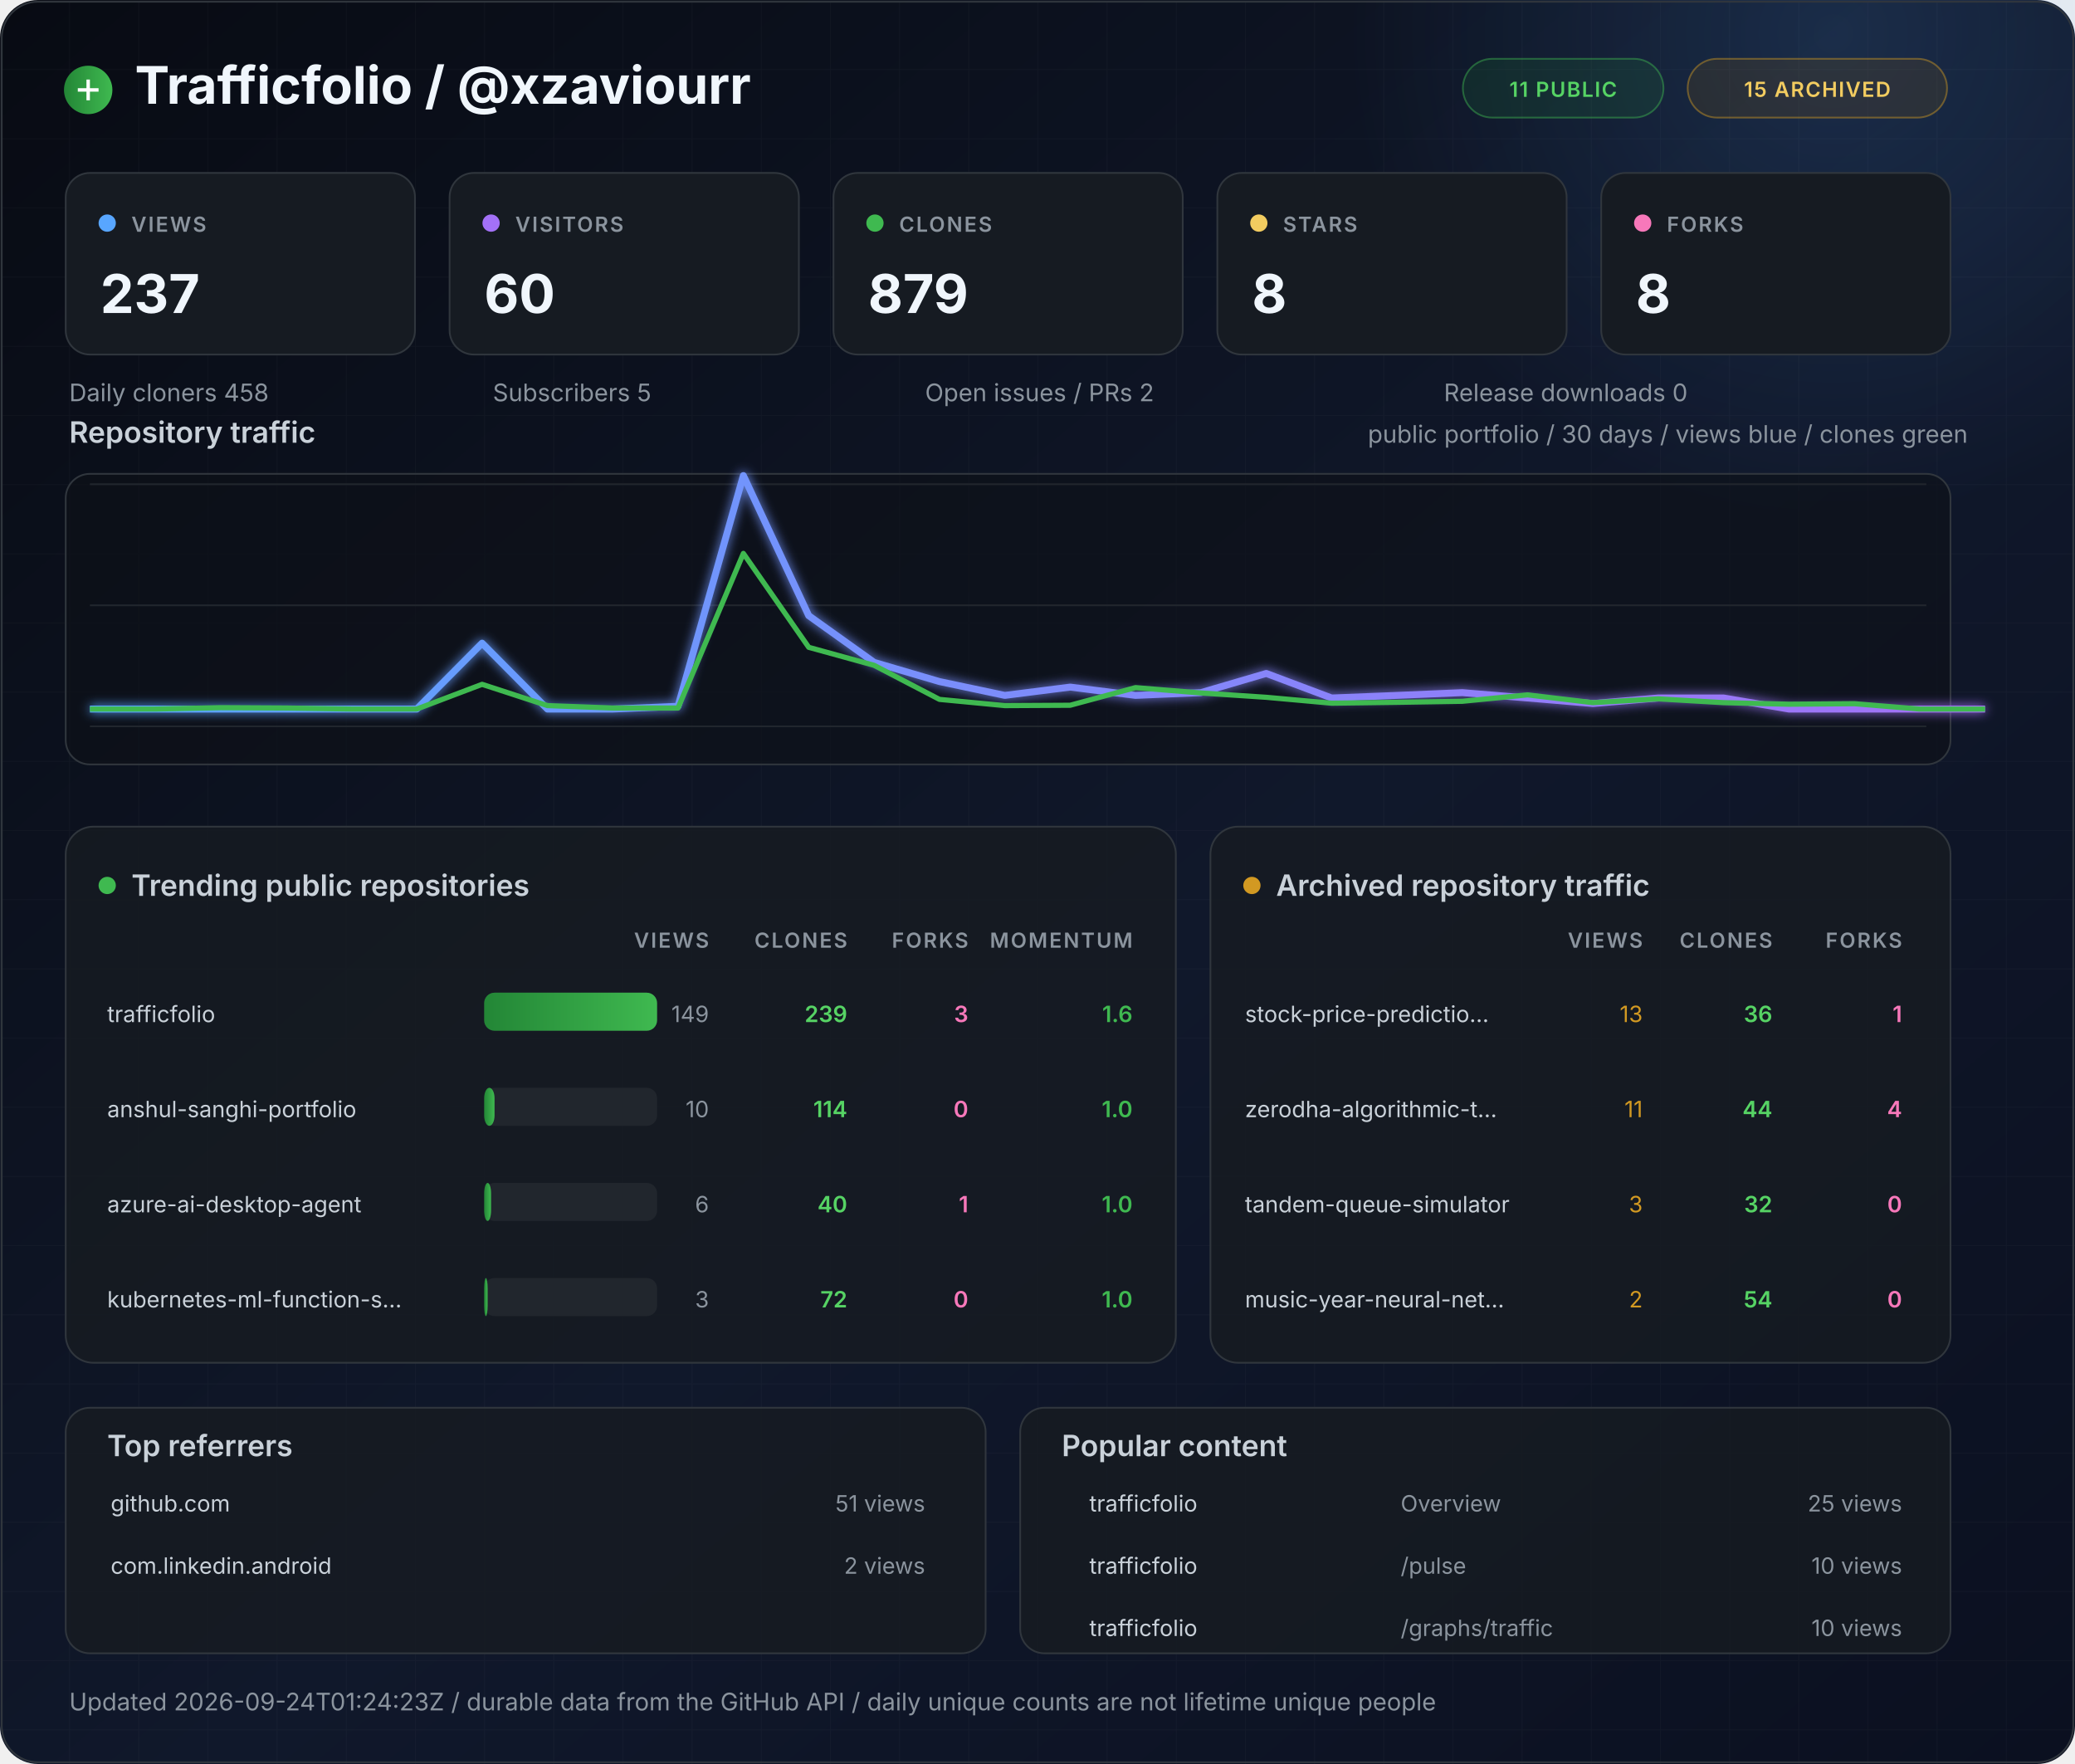
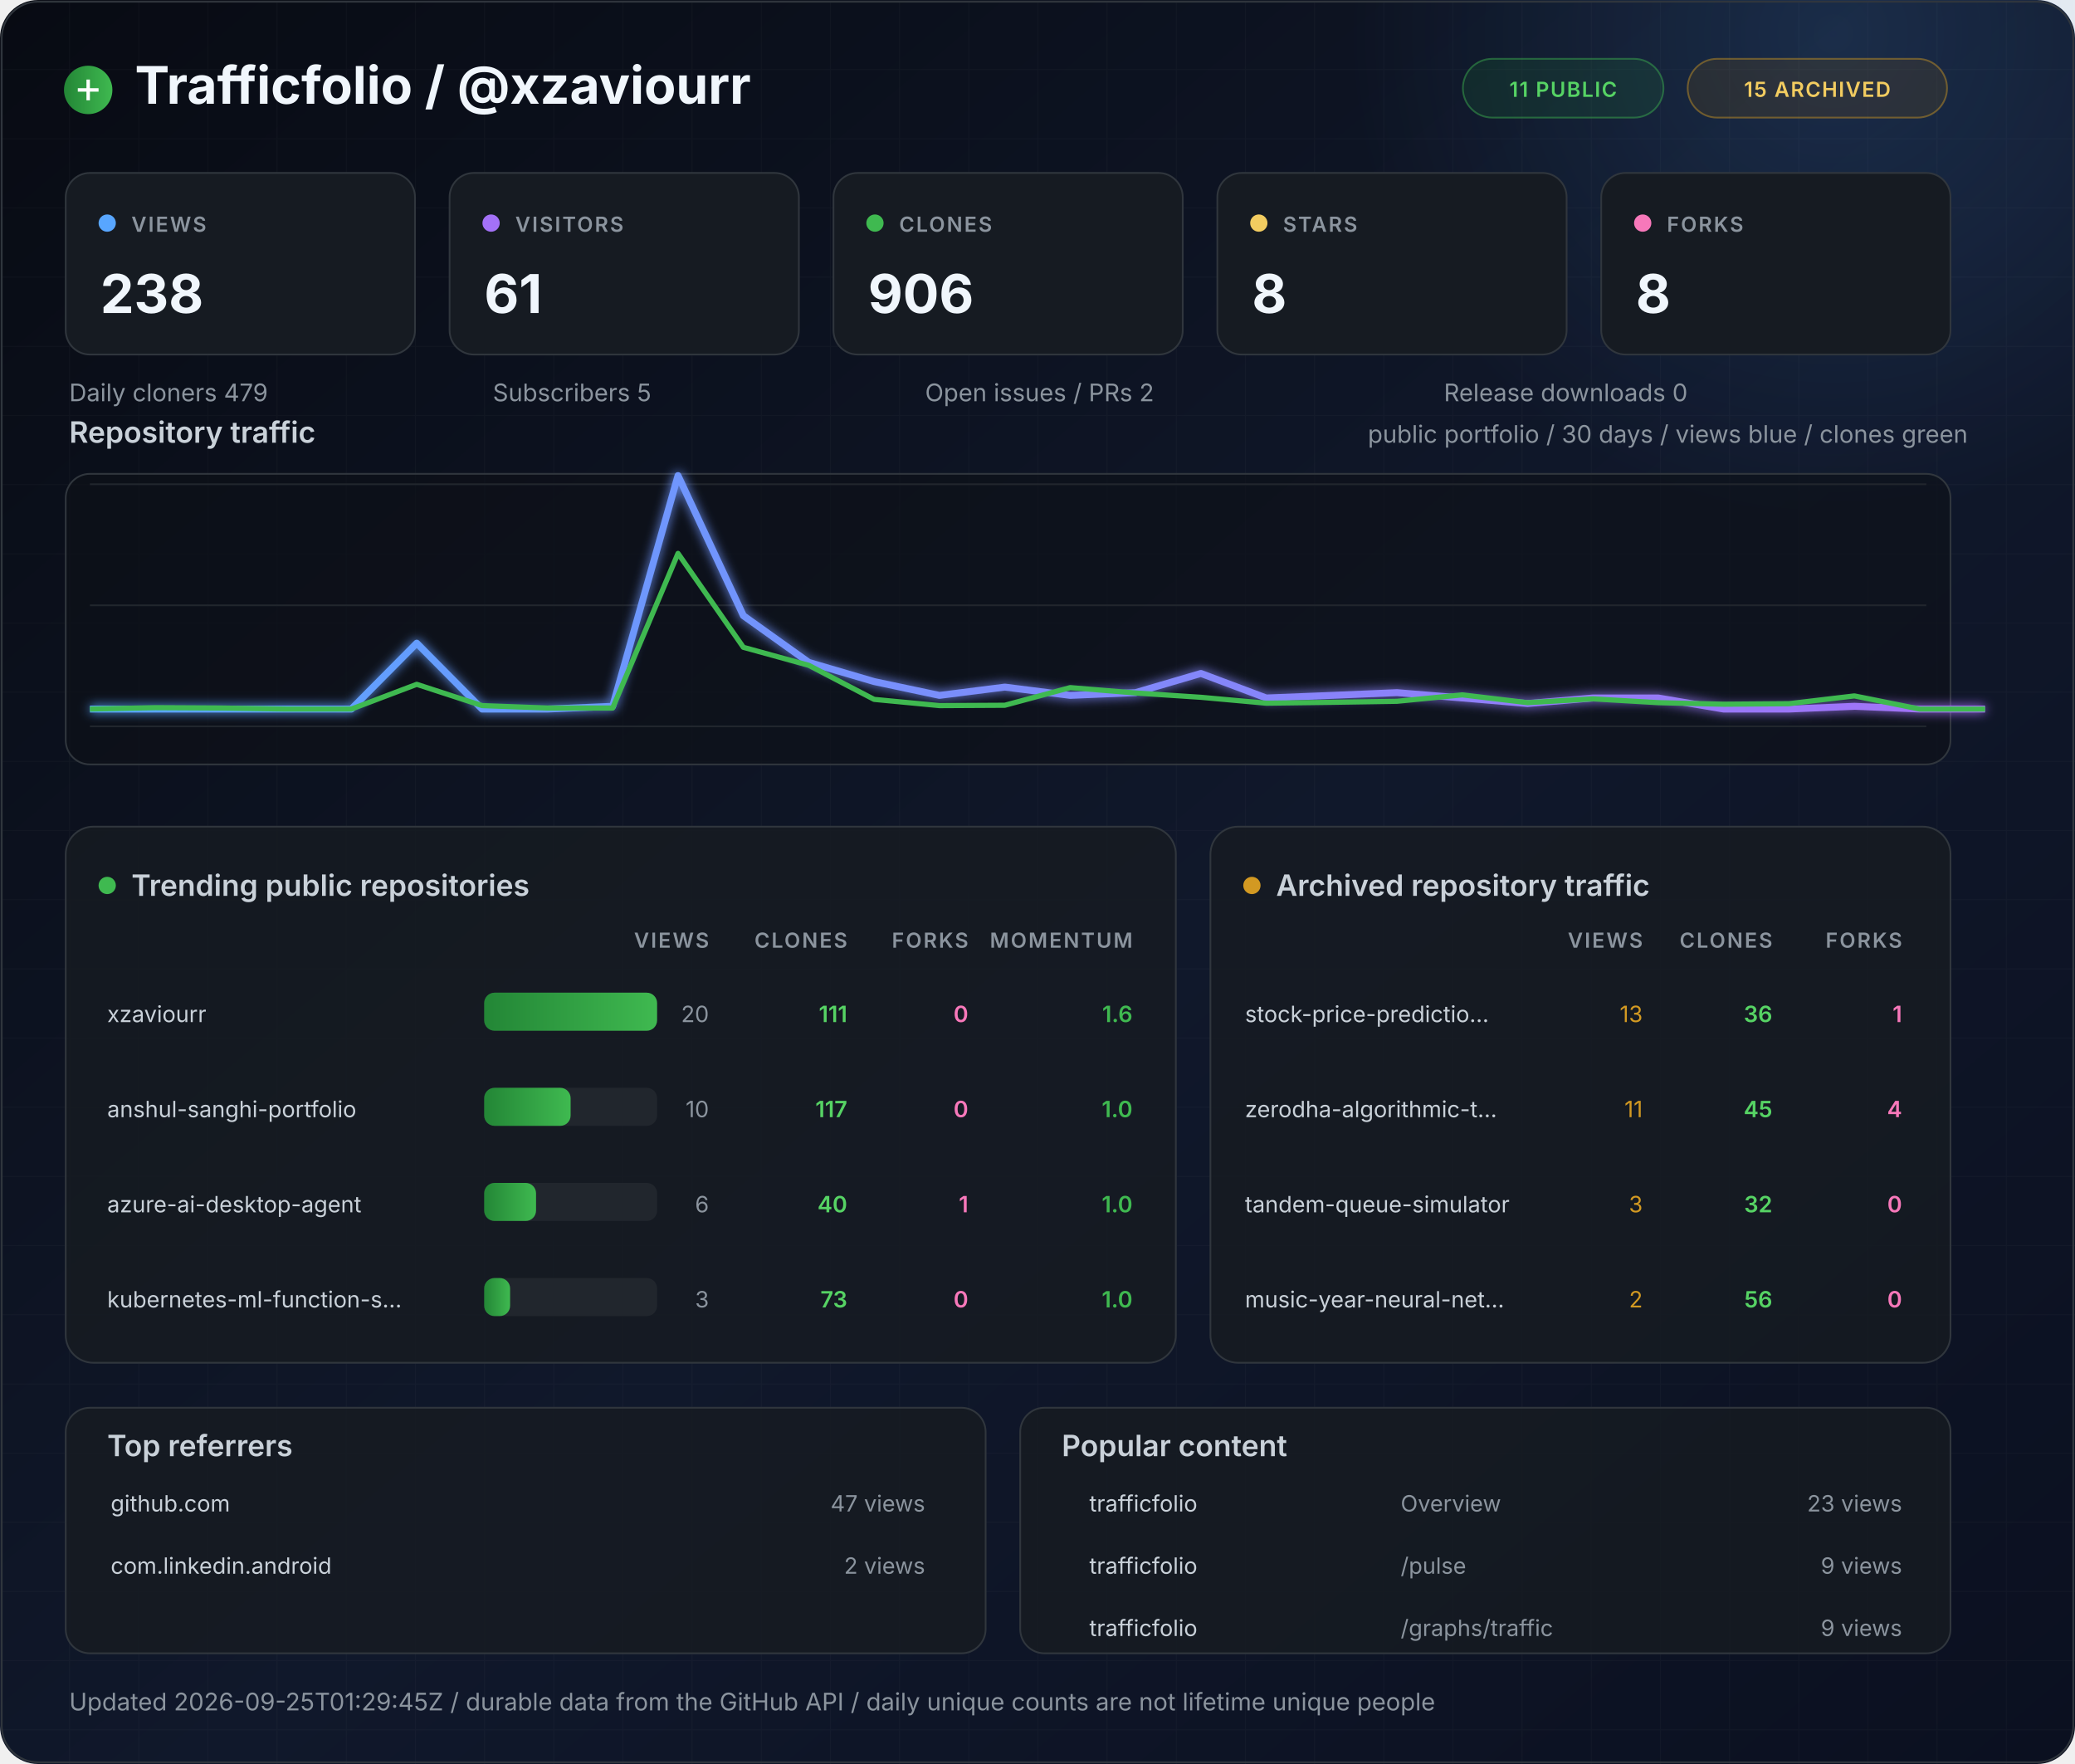
<svg xmlns="http://www.w3.org/2000/svg" width="1200" height="1020" viewBox="0 0 1200 1020" role="img" aria-label="Trafficfolio GitHub analytics dashboard for xzaviourr">
  <defs>
    <linearGradient id="bg" x1="0" y1="0" x2="1" y2="1">
      <stop stop-color="#080b13" />
      <stop offset=".55" stop-color="#10182b" />
      <stop offset="1" stop-color="#0b1020" />
    </linearGradient>
    <linearGradient id="line" x1="0" y1="0" x2="1" y2="0">
      <stop stop-color="#58a6ff" />
      <stop offset="1" stop-color="#a371f7" />
    </linearGradient>
    <linearGradient id="bar" x1="0" y1="0" x2="1" y2="0">
      <stop stop-color="#238636" />
      <stop offset="1" stop-color="#3fb950" />
    </linearGradient>
    <linearGradient id="archiveBar" x1="0" y1="0" x2="1" y2="0">
      <stop stop-color="#9e6a03" />
      <stop offset="1" stop-color="#f2cc60" />
    </linearGradient>
    <radialGradient id="ambient">
      <stop stop-color="#58a6ff" stop-opacity=".16" />
      <stop offset="1" stop-color="#58a6ff" stop-opacity="0" />
    </radialGradient>
    <pattern id="grid" width="40" height="40" patternUnits="userSpaceOnUse">
      <path d="M40 0H0V40" fill="none" stroke="#ffffff" stroke-opacity=".025" />
    </pattern>
    <filter id="glow">
      <feGaussianBlur stdDeviation="3" result="b" />
      <feMerge>
        <feMergeNode in="b" />
        <feMergeNode in="SourceGraphic" />
      </feMerge>
    </filter>
    <style>
    .title{font:750 30px -apple-system,BlinkMacSystemFont,"Segoe UI",sans-serif;fill:#f0f6fc}
    .subtitle{font:14px -apple-system,BlinkMacSystemFont,"Segoe UI",sans-serif;fill:#8b949e}
    .label{font:600 12px -apple-system,BlinkMacSystemFont,"Segoe UI",sans-serif;fill:#8b949e;letter-spacing:1px}
    .metric{font:700 31px -apple-system,BlinkMacSystemFont,"Segoe UI",sans-serif;fill:#f0f6fc}
    .section{font:600 17px -apple-system,BlinkMacSystemFont,"Segoe UI",sans-serif;fill:#c9d1d9}
    .repo,.value,.trend,.archive,.clone,.fork{font:13px -apple-system,BlinkMacSystemFont,"Segoe UI",sans-serif;fill:#c9d1d9}
    .value{fill:#8b949e} .trend{fill:#3fb950;font-weight:600} .archive{fill:#d29922}
    .clone{fill:#56d364;font-weight:600} .fork{fill:#f778ba;font-weight:600}
    .pill{font:600 12px -apple-system,BlinkMacSystemFont,"Segoe UI",sans-serif;letter-spacing:.7px}
  </style>
  </defs>
  <rect width="1200" height="1020" rx="22" fill="url(#bg)" />
  <rect width="1200" height="1020" rx="22" fill="url(#grid)" />
  <circle cx="1060" cy="20" r="280" fill="url(#ambient)" />
  <rect x="1" y="1" width="1198" height="1018" rx="21" fill="none" stroke="#30363d" />
  <circle cx="51" cy="52" r="14" fill="url(#bar)" />
  <path d="M45 52h12M51 46v12" stroke="#fff" stroke-width="2" />
  <text x="78" y="60" class="title">Trafficfolio / @xzaviourr</text>
  <rect x="846" y="34" width="116" height="34" rx="17" fill="#238636" fill-opacity=".16" stroke="#3fb950" stroke-opacity=".45" />
  <text x="904" y="56" text-anchor="middle" class="pill" fill="#56d364">11 PUBLIC</text>
  <rect x="976" y="34" width="150" height="34" rx="17" fill="#9e6a03" fill-opacity=".14" stroke="#d29922" stroke-opacity=".45" />
  <text x="1051" y="56" text-anchor="middle" class="pill" fill="#f2cc60">15 ARCHIVED</text>
  <rect x="38" y="100" width="202" height="105" rx="14" fill="#161b22" stroke="#30363d" />
  <circle cx="62" cy="129" r="5" fill="#58a6ff" />
  <text x="76" y="134" class="label">VIEWS</text>
-   <text x="58" y="181" class="metric">237</text>
+   <text x="58" y="181" class="metric">238</text>
  <rect x="260" y="100" width="202" height="105" rx="14" fill="#161b22" stroke="#30363d" />
  <circle cx="284" cy="129" r="5" fill="#a371f7" />
  <text x="298" y="134" class="label">VISITORS</text>
-   <text x="280" y="181" class="metric">60</text>
+   <text x="280" y="181" class="metric">61</text>
  <rect x="482" y="100" width="202" height="105" rx="14" fill="#161b22" stroke="#30363d" />
  <circle cx="506" cy="129" r="5" fill="#3fb950" />
  <text x="520" y="134" class="label">CLONES</text>
-   <text x="502" y="181" class="metric">879</text>
+   <text x="502" y="181" class="metric">906</text>
  <rect x="704" y="100" width="202" height="105" rx="14" fill="#161b22" stroke="#30363d" />
  <circle cx="728" cy="129" r="5" fill="#f2cc60" />
  <text x="742" y="134" class="label">STARS</text>
  <text x="724" y="181" class="metric">8</text>
  <rect x="926" y="100" width="202" height="105" rx="14" fill="#161b22" stroke="#30363d" />
  <circle cx="950" cy="129" r="5" fill="#f778ba" />
  <text x="964" y="134" class="label">FORKS</text>
  <text x="946" y="181" class="metric">8</text>
-   <text x="40" y="232" class="subtitle">Daily cloners 458</text>
+   <text x="40" y="232" class="subtitle">Daily cloners 479</text>
  <text x="285" y="232" class="subtitle">Subscribers 5</text>
  <text x="535" y="232" class="subtitle">Open issues / PRs 2</text>
  <text x="835" y="232" class="subtitle">Release downloads 0</text>
  <text x="40" y="256" class="section">Repository traffic</text>
  <text x="1138" y="256" text-anchor="end" class="subtitle">public portfolio / 30 days / views blue / clones green</text>
  <rect x="38" y="274" width="1090" height="168" rx="14" fill="#0d1117" fill-opacity=".62" stroke="#30363d" />
  <line x1="52" y1="420" x2="1114" y2="420" stroke="#21262d" />
  <line x1="52" y1="350" x2="1114" y2="350" stroke="#21262d" />
  <line x1="52" y1="280" x2="1114" y2="280" stroke="#21262d" />
-   <polyline points="52.0,410.0 89.8,410.0 127.6,410.0 165.4,410.0 203.2,410.0 241.0,410.0 278.8,371.9 316.6,410.0 354.3,410.0 392.1,408.4 429.9,275.0 467.7,356.0 505.5,383.0 543.3,394.1 581.1,402.1 618.9,397.3 656.7,402.1 694.5,400.5 732.3,389.4 770.1,403.6 807.9,402.1 845.7,400.5 883.4,403.6 921.2,406.8 959.0,403.6 996.8,403.6 1034.6,410.0 1072.4,410.0 1110.2,410.0 1148.0,410.0" fill="none" stroke="url(#line)" stroke-width="4" stroke-linejoin="round" filter="url(#glow)" />
-   <polyline points="52.0,410.0 89.8,410.0 127.6,409.2 165.4,409.4 203.2,410.0 241.0,410.0 278.8,395.7 316.6,408.0 354.3,409.4 392.1,409.4 429.9,320.0 467.7,374.3 505.5,384.7 543.3,404.4 581.1,408.0 618.9,407.8 656.7,397.6 694.5,400.7 732.3,403.2 770.1,406.6 807.9,406.1 845.7,405.5 883.4,401.8 921.2,406.3 959.0,404.1 996.8,406.3 1034.6,407.2 1072.4,406.9 1110.2,410.0 1148.0,410.0" fill="none" stroke="#3fb950" stroke-width="3" stroke-linejoin="round" />
+   <polyline points="52.0,410.0 89.8,410.0 127.6,410.0 165.4,410.0 203.2,410.0 241.0,371.9 278.8,410.0 316.6,410.0 354.3,408.4 392.1,275.0 429.9,356.0 467.7,383.0 505.5,394.1 543.3,402.1 581.1,397.3 618.9,402.1 656.7,400.5 694.5,389.4 732.3,403.6 770.1,402.1 807.9,400.5 845.7,403.6 883.4,406.8 921.2,403.6 959.0,403.6 996.8,410.0 1034.6,410.0 1072.4,408.4 1110.2,410.0 1148.0,410.0" fill="none" stroke="url(#line)" stroke-width="4" stroke-linejoin="round" filter="url(#glow)" />
+   <polyline points="52.0,410.0 89.8,409.2 127.6,409.4 165.4,410.0 203.2,410.0 241.0,395.7 278.8,408.0 316.6,409.4 354.3,409.4 392.1,320.0 429.9,374.3 467.7,384.7 505.5,404.4 543.3,408.0 581.1,407.8 618.9,397.6 656.7,400.7 694.5,403.2 732.3,406.6 770.1,406.1 807.9,405.5 845.7,401.8 883.4,406.3 921.2,404.1 959.0,406.3 996.8,407.2 1034.6,406.9 1072.4,402.4 1110.2,410.0 1148.0,410.0" fill="none" stroke="#3fb950" stroke-width="3" stroke-linejoin="round" />
  <rect x="38" y="478" width="642" height="310" rx="16" fill="#161b22" fill-opacity=".82" stroke="#30363d" />
  <circle cx="62" cy="512" r="5" fill="#3fb950" />
  <text x="76" y="518" class="section">Trending public repositories</text>
  <text x="410" y="548" text-anchor="end" class="label">VIEWS</text>
  <text x="490" y="548" text-anchor="end" class="label">CLONES</text>
  <text x="560" y="548" text-anchor="end" class="label">FORKS</text>
  <text x="655" y="548" text-anchor="end" class="label">MOMENTUM</text>
-   <text x="62" y="591" class="repo">trafficfolio</text>
+   <text x="62" y="591" class="repo">xzaviourr</text>
  <rect x="280" y="574" width="100" height="22" rx="6" fill="#21262d" />
  <rect x="280" y="574" width="100" height="22" rx="6" fill="url(#bar)" />
-   <text x="410" y="591" text-anchor="end" class="value">149</text>
-   <text x="490" y="591" text-anchor="end" class="clone">239</text>
-   <text x="560" y="591" text-anchor="end" class="fork">3</text>
+   <text x="410" y="591" text-anchor="end" class="value">20</text>
+   <text x="490" y="591" text-anchor="end" class="clone">111</text>
+   <text x="560" y="591" text-anchor="end" class="fork">0</text>
  <text x="655" y="591" text-anchor="end" class="trend">1.6</text>
  <text x="62" y="646" class="repo">anshul-sanghi-portfolio</text>
  <rect x="280" y="629" width="100" height="22" rx="6" fill="#21262d" />
-   <rect x="280" y="629" width="6" height="22" rx="6" fill="url(#bar)" />
+   <rect x="280" y="629" width="50" height="22" rx="6" fill="url(#bar)" />
  <text x="410" y="646" text-anchor="end" class="value">10</text>
-   <text x="490" y="646" text-anchor="end" class="clone">114</text>
+   <text x="490" y="646" text-anchor="end" class="clone">117</text>
  <text x="560" y="646" text-anchor="end" class="fork">0</text>
  <text x="655" y="646" text-anchor="end" class="trend">1.0</text>
  <text x="62" y="701" class="repo">azure-ai-desktop-agent</text>
  <rect x="280" y="684" width="100" height="22" rx="6" fill="#21262d" />
-   <rect x="280" y="684" width="4" height="22" rx="6" fill="url(#bar)" />
+   <rect x="280" y="684" width="30" height="22" rx="6" fill="url(#bar)" />
  <text x="410" y="701" text-anchor="end" class="value">6</text>
  <text x="490" y="701" text-anchor="end" class="clone">40</text>
  <text x="560" y="701" text-anchor="end" class="fork">1</text>
  <text x="655" y="701" text-anchor="end" class="trend">1.0</text>
  <text x="62" y="756" class="repo">kubernetes-ml-function-s...</text>
  <rect x="280" y="739" width="100" height="22" rx="6" fill="#21262d" />
-   <rect x="280" y="739" width="2" height="22" rx="6" fill="url(#bar)" />
+   <rect x="280" y="739" width="15" height="22" rx="6" fill="url(#bar)" />
  <text x="410" y="756" text-anchor="end" class="value">3</text>
-   <text x="490" y="756" text-anchor="end" class="clone">72</text>
+   <text x="490" y="756" text-anchor="end" class="clone">73</text>
  <text x="560" y="756" text-anchor="end" class="fork">0</text>
  <text x="655" y="756" text-anchor="end" class="trend">1.0</text>
  <rect x="700" y="478" width="428" height="310" rx="16" fill="#161b22" fill-opacity=".82" stroke="#30363d" />
  <circle cx="724" cy="512" r="5" fill="#d29922" />
  <text x="738" y="518" class="section">Archived repository traffic</text>
  <text x="950" y="548" text-anchor="end" class="label">VIEWS</text>
  <text x="1025" y="548" text-anchor="end" class="label">CLONES</text>
  <text x="1100" y="548" text-anchor="end" class="label">FORKS</text>
  <text x="720" y="591" class="repo">stock-price-predictio...</text>
  <text x="950" y="591" text-anchor="end" class="archive">13</text>
  <text x="1025" y="591" text-anchor="end" class="clone">36</text>
  <text x="1100" y="591" text-anchor="end" class="fork">1</text>
  <text x="720" y="646" class="repo">zerodha-algorithmic-t...</text>
  <text x="950" y="646" text-anchor="end" class="archive">11</text>
-   <text x="1025" y="646" text-anchor="end" class="clone">44</text>
+   <text x="1025" y="646" text-anchor="end" class="clone">45</text>
  <text x="1100" y="646" text-anchor="end" class="fork">4</text>
  <text x="720" y="701" class="repo">tandem-queue-simulator</text>
  <text x="950" y="701" text-anchor="end" class="archive">3</text>
  <text x="1025" y="701" text-anchor="end" class="clone">32</text>
  <text x="1100" y="701" text-anchor="end" class="fork">0</text>
  <text x="720" y="756" class="repo">music-year-neural-net...</text>
  <text x="950" y="756" text-anchor="end" class="archive">2</text>
-   <text x="1025" y="756" text-anchor="end" class="clone">54</text>
+   <text x="1025" y="756" text-anchor="end" class="clone">56</text>
  <text x="1100" y="756" text-anchor="end" class="fork">0</text>
  <rect x="38" y="814" width="532" height="142" rx="14" fill="#161b22" fill-opacity=".82" stroke="#30363d" />
  <text x="62" y="842" class="section">Top referrers</text>
  <text x="64" y="874" class="repo">github.com</text>
-   <text x="535" y="874" text-anchor="end" class="value">51 views</text>
+   <text x="535" y="874" text-anchor="end" class="value">47 views</text>
  <text x="64" y="910" class="repo">com.linkedin.android</text>
  <text x="535" y="910" text-anchor="end" class="value">2 views</text>
  <rect x="590" y="814" width="538" height="142" rx="14" fill="#161b22" fill-opacity=".82" stroke="#30363d" />
  <text x="614" y="842" class="section">Popular content</text>
  <text x="630" y="874" class="repo">trafficfolio</text>
  <text x="810" y="874" class="value">Overview</text>
-   <text x="1100" y="874" text-anchor="end" class="value">25 views</text>
+   <text x="1100" y="874" text-anchor="end" class="value">23 views</text>
  <text x="630" y="910" class="repo">trafficfolio</text>
  <text x="810" y="910" class="value">/pulse</text>
-   <text x="1100" y="910" text-anchor="end" class="value">10 views</text>
+   <text x="1100" y="910" text-anchor="end" class="value">9 views</text>
  <text x="630" y="946" class="repo">trafficfolio</text>
  <text x="810" y="946" class="value">/graphs/traffic</text>
-   <text x="1100" y="946" text-anchor="end" class="value">10 views</text>
-   <text x="40" y="989" class="subtitle">Updated 2026-09-24T01:24:23Z / durable data from the GitHub API / daily unique counts are not lifetime unique people</text>
+   <text x="1100" y="946" text-anchor="end" class="value">9 views</text>
+   <text x="40" y="989" class="subtitle">Updated 2026-09-25T01:29:45Z / durable data from the GitHub API / daily unique counts are not lifetime unique people</text>
</svg>
